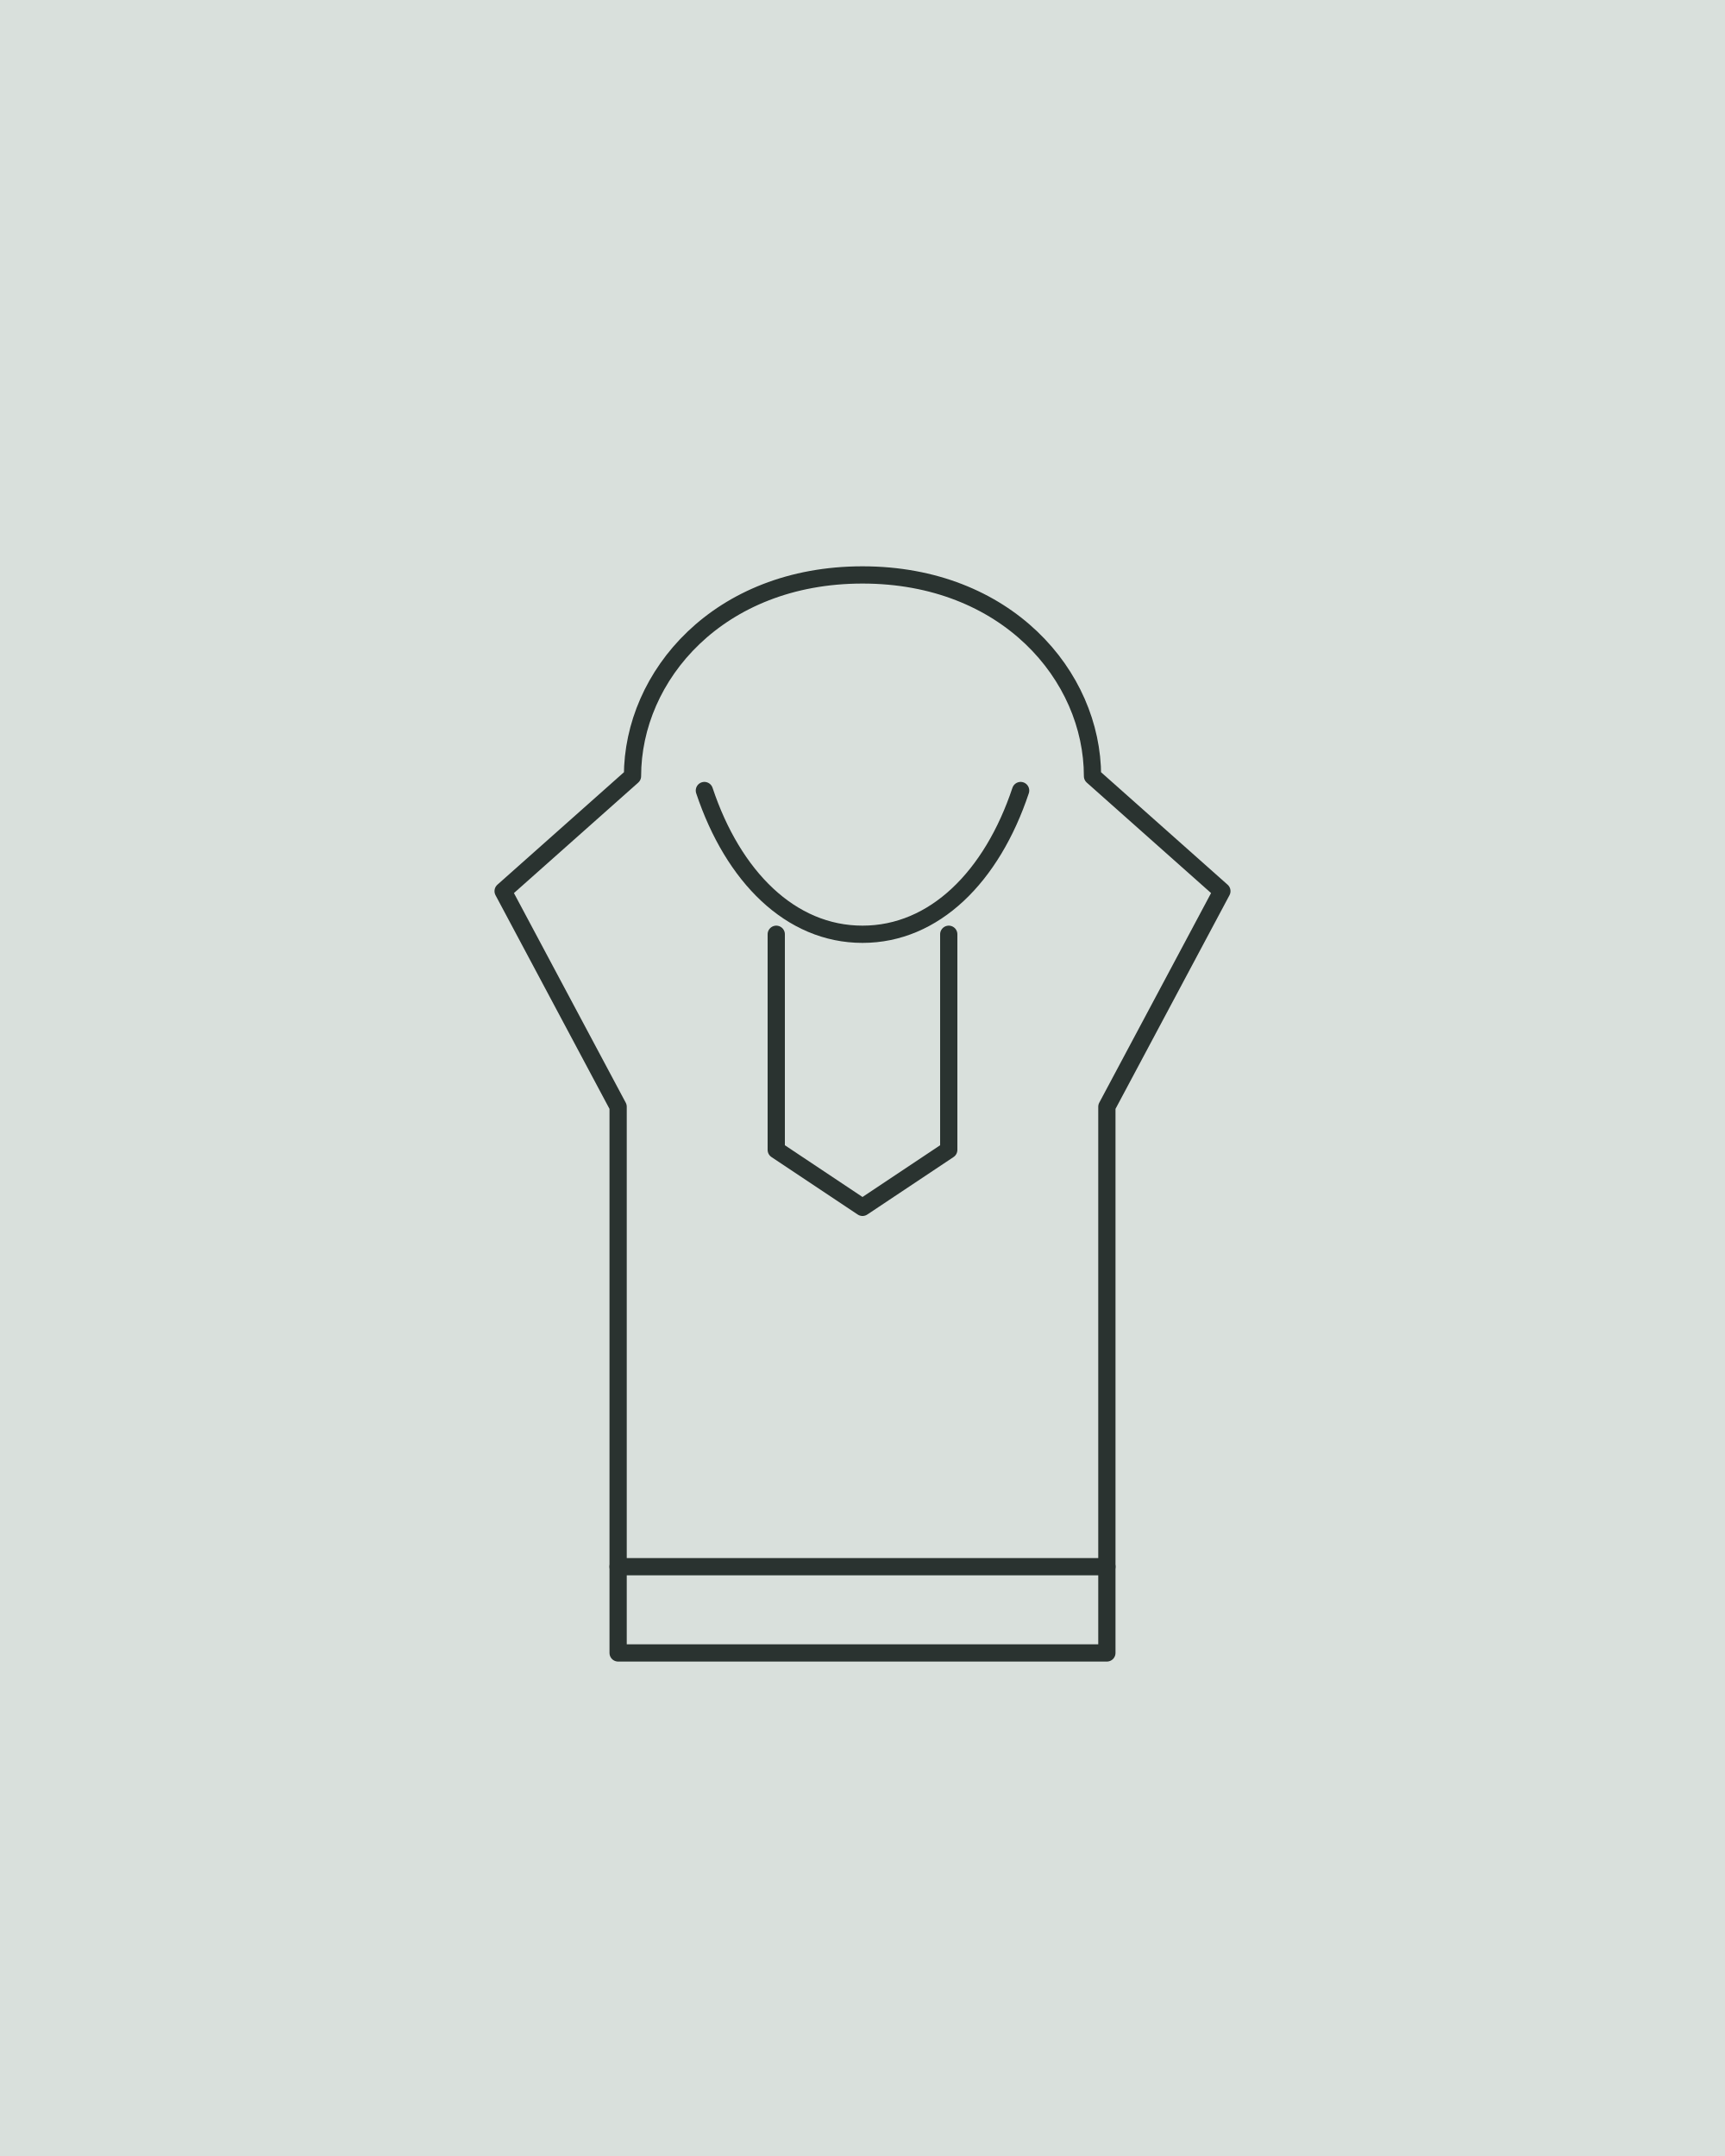
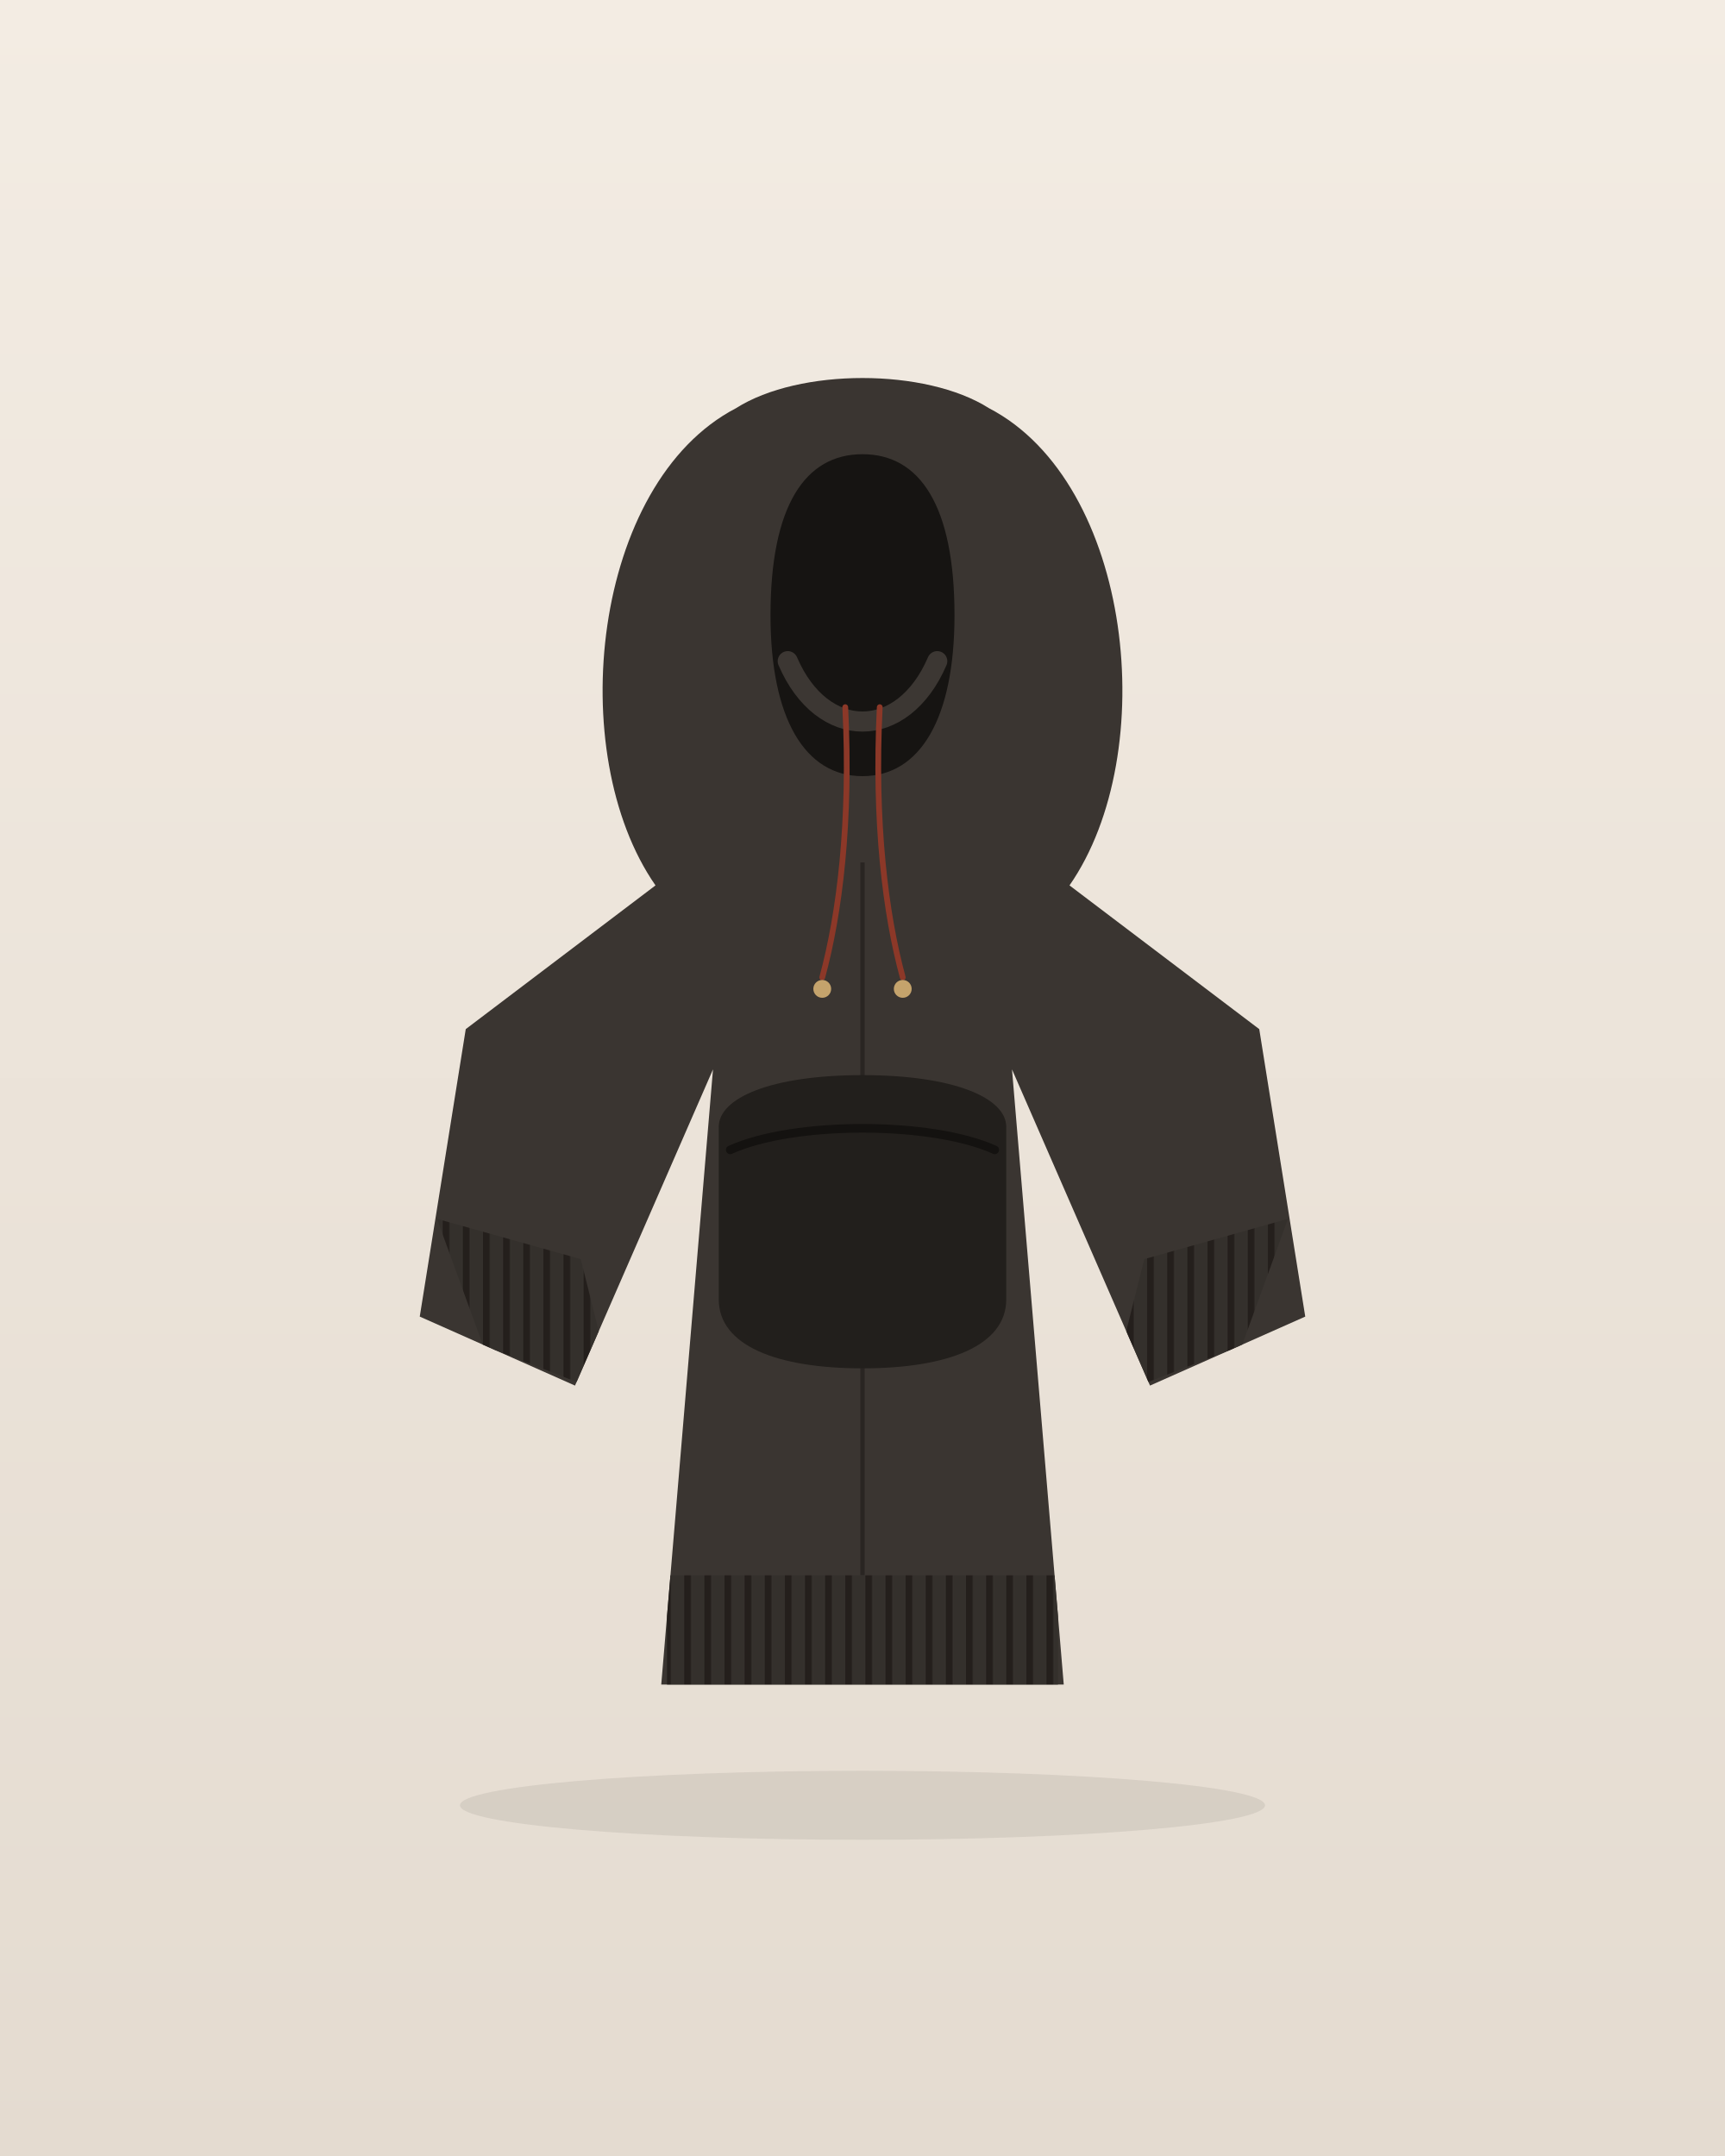
- <svg xmlns="http://www.w3.org/2000/svg" viewBox="0 0 600 750" role="img" aria-label="Heavyweight hoodie">
-   <rect width="600" height="750" fill="#d9e0dc" />
-   <g fill="none" stroke="#2a3330" stroke-width="6" stroke-linejoin="round" stroke-linecap="round">
-     <path d="M300 200              C250 200 220 235 220 270              L175 310 L215 385 L215 545 L385 545 L385 385 L425 310 L380 270              C380 235 350 200 300 200 Z" />
-     <path d="M245 275 C255 305 275 325 300 325 C325 325 345 305 355 275" />
-     <path d="M270 325 L270 400 L300 420 L330 400 L330 325" />
-     <path d="M215 545 L215 575 L385 575 L385 545" />
+ <svg xmlns="http://www.w3.org/2000/svg" viewBox="0 0 600 750" role="img">
+   <defs>
+     <linearGradient id="paper" x1="0" y1="0" x2="0" y2="1">
+       <stop offset="0" stop-color="#f3ece3" />
+       <stop offset="1" stop-color="#e4dbd0" />
+     </linearGradient>
+     <linearGradient id="fleece" x1="140" y1="140" x2="480" y2="640">
+       <stop offset="0" stop-color="#3a3531" />
+       <stop offset="0.45" stop-color="#2b2825" />
+       <stop offset="1" stop-color="#1c1a18" />
+     </linearGradient>
+     <pattern id="rib" width="7" height="8" patternUnits="userSpaceOnUse">
+       <rect width="7" height="8" fill="#34302c" />
+       <rect width="2.3" height="8" fill="#241f1c" />
+     </pattern>
+     <clipPath id="hoodie">
+       <path d="         M228 308         C196 262 206 168 256 142         C278 128 322 128 344 142         C394 168 404 262 372 308         L438 358         L454 458         L400 482         L352 372         L370 586         L230 586         L248 372         L200 482         L146 458         L162 358         Z" />
+     </clipPath>
+   </defs>
+   <rect width="600" height="750" fill="url(#paper)" />
+   <ellipse cx="300" cy="628" rx="140" ry="12" fill="#1c1917" opacity="0.08" />
+   <g clip-path="url(#hoodie)">
+     <rect x="120" y="110" width="370" height="500" fill="url(#fleece)" />
+     <path d="M300 300 V548" fill="none" stroke="#141210" stroke-width="1.5" opacity="0.45" />
+     <path d="M232 548 H368 V586 H232 Z" fill="url(#rib)" />
+     <path d="M152 424 L168 468 L214 486 L202 438 Z" fill="url(#rib)" />
+     <path d="M448 424 L432 468 L386 486 L398 438 Z" fill="url(#rib)" />
  </g>
+   <path d="M268 214            C268 176 280 158 300 158            C320 158 332 176 332 214            C332 250 320 270 300 270            C280 270 268 250 268 214 Z" fill="#161412" />
+   <path d="M274 230 C286 258 314 258 326 230" fill="none" stroke="#3c3733" stroke-width="7" stroke-linecap="round" />
+   <path d="M294 246 C296 286 292 318 286 340" fill="none" stroke="#8c3828" stroke-width="2" stroke-linecap="round" />
+   <path d="M306 246 C304 286 308 318 314 340" fill="none" stroke="#8c3828" stroke-width="2" stroke-linecap="round" />
+   <circle cx="286" cy="344" r="3.1" fill="#c4a36c" />
+   <circle cx="314" cy="344" r="3.1" fill="#c4a36c" />
+   <path d="M250 392            C250 382 268 374 300 374            C332 374 350 382 350 392            V452            C350 468 330 476 300 476            C270 476 250 468 250 452 Z" fill="#221f1c" />
+   <path d="M254 400 C276 390 324 390 346 400" fill="none" stroke="#141210" stroke-width="3" stroke-linecap="round" />
</svg>
